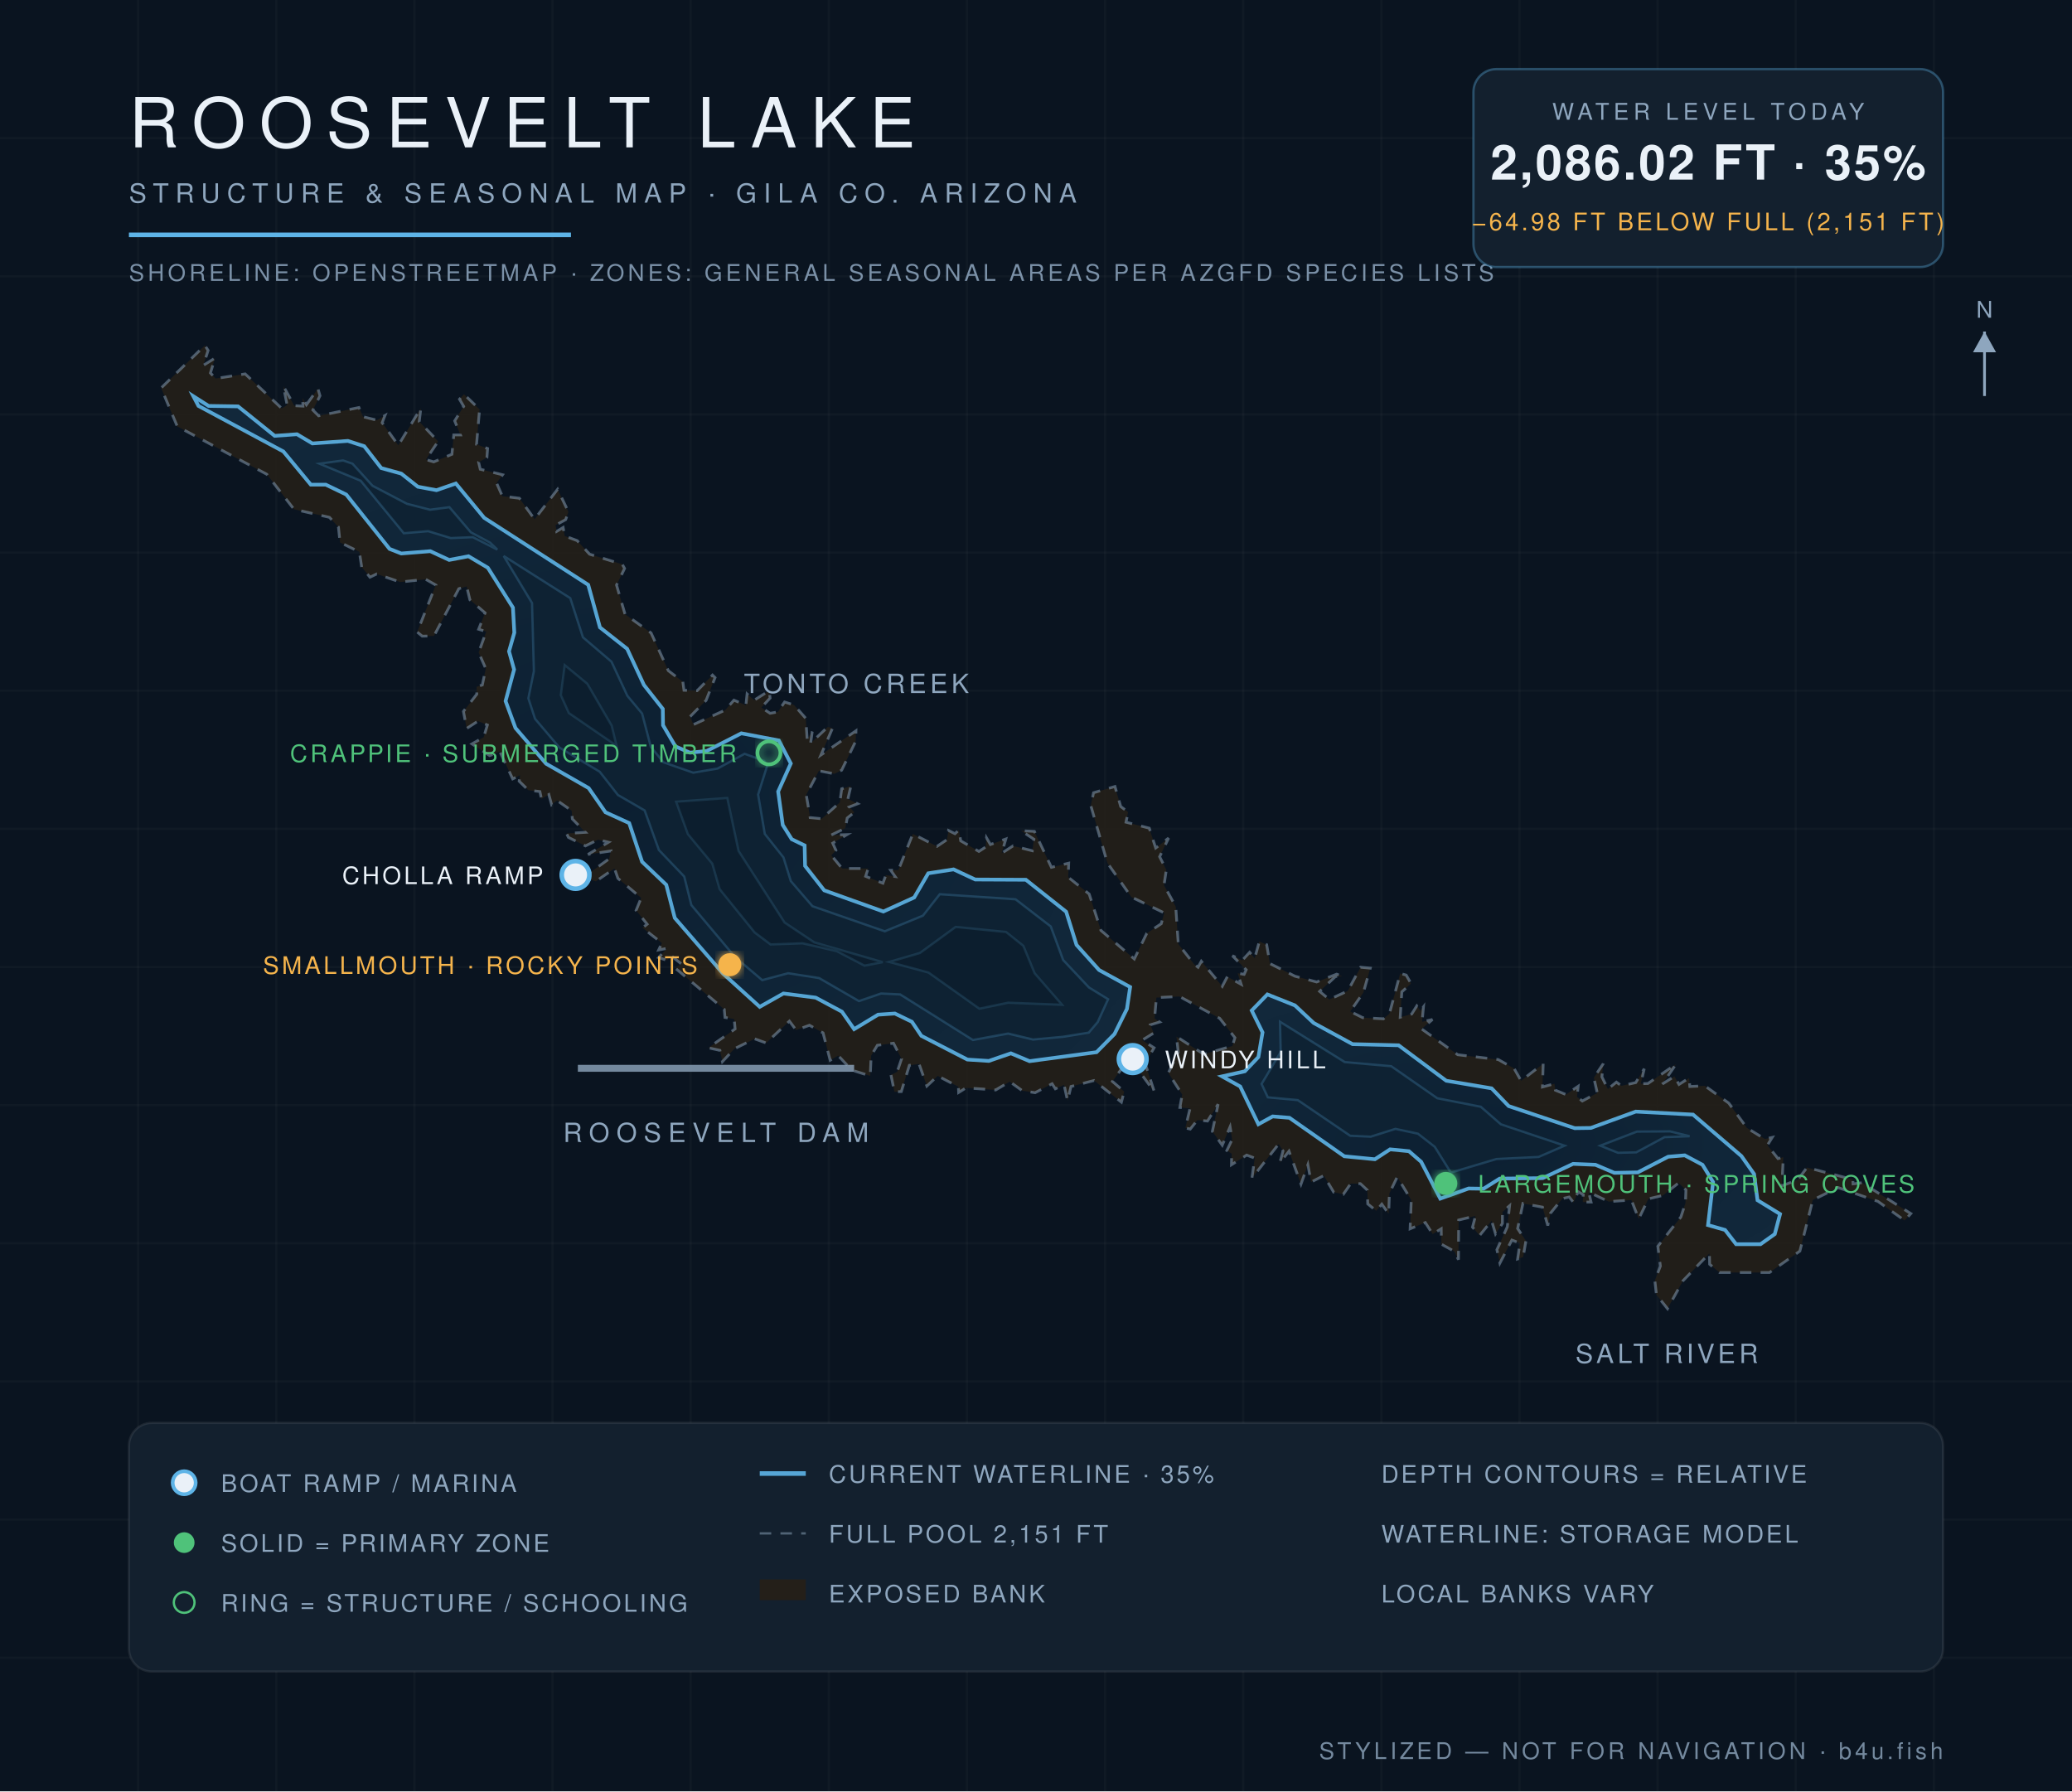
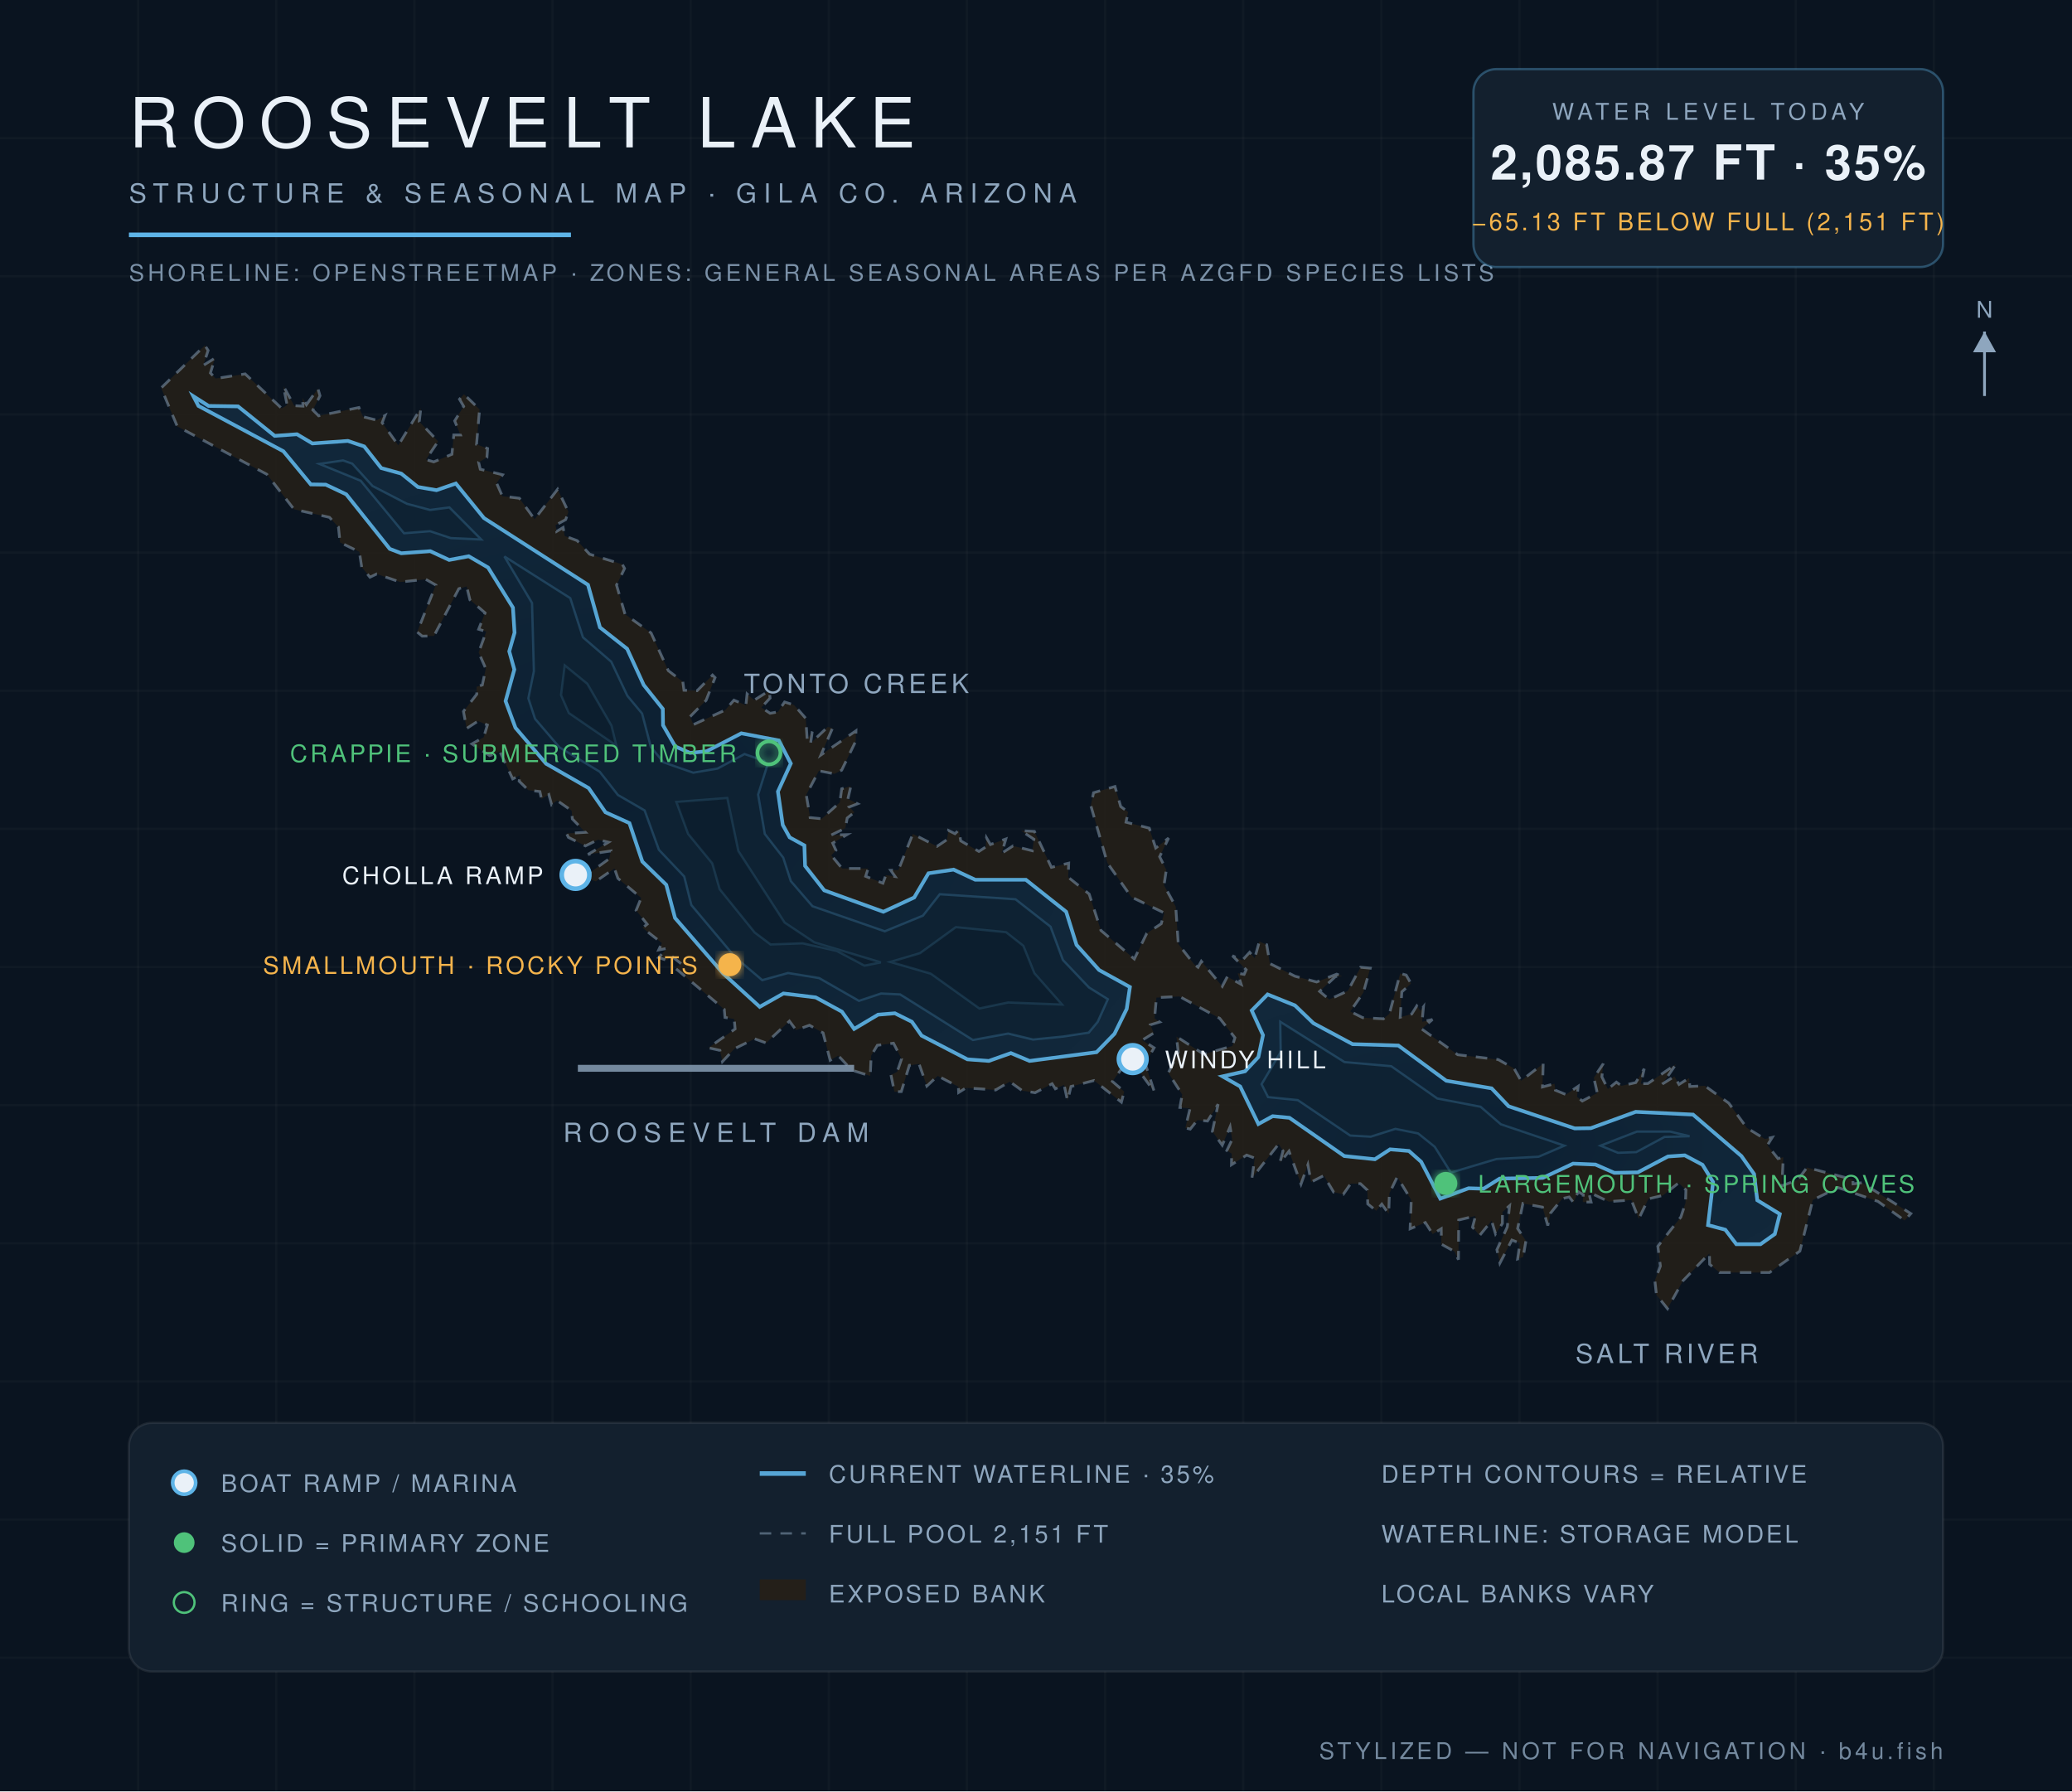
<svg xmlns="http://www.w3.org/2000/svg" viewBox="0 0 900 778" font-family="Helvetica,Arial,sans-serif">
  <defs>
    <radialGradient id="wg" cx="45%" cy="60%" r="80%">
      <stop offset="0%" stop-color="#0c1f31" />
      <stop offset="55%" stop-color="#102639" />
      <stop offset="100%" stop-color="#13293c" />
    </radialGradient>
    <filter id="glow">
      <feGaussianBlur stdDeviation="2.2" result="b" />
      <feMerge>
        <feMergeNode in="b" />
        <feMergeNode in="SourceGraphic" />
      </feMerge>
    </filter>
  </defs>
  <rect width="900" height="778" fill="#0a1420" />
  <g stroke="#ffffff" stroke-opacity="0.025">
    <line x1="60" y1="0" x2="60" y2="778" />
    <line x1="120" y1="0" x2="120" y2="778" />
    <line x1="180" y1="0" x2="180" y2="778" />
    <line x1="240" y1="0" x2="240" y2="778" />
    <line x1="300" y1="0" x2="300" y2="778" />
    <line x1="360" y1="0" x2="360" y2="778" />
    <line x1="420" y1="0" x2="420" y2="778" />
    <line x1="480" y1="0" x2="480" y2="778" />
    <line x1="540" y1="0" x2="540" y2="778" />
    <line x1="600" y1="0" x2="600" y2="778" />
    <line x1="660" y1="0" x2="660" y2="778" />
    <line x1="720" y1="0" x2="720" y2="778" />
    <line x1="780" y1="0" x2="780" y2="778" />
    <line x1="840" y1="0" x2="840" y2="778" />
    <line x1="0" y1="60" x2="900" y2="60" />
    <line x1="0" y1="120" x2="900" y2="120" />
    <line x1="0" y1="180" x2="900" y2="180" />
    <line x1="0" y1="240" x2="900" y2="240" />
    <line x1="0" y1="300" x2="900" y2="300" />
    <line x1="0" y1="360" x2="900" y2="360" />
    <line x1="0" y1="420" x2="900" y2="420" />
    <line x1="0" y1="480" x2="900" y2="480" />
    <line x1="0" y1="540" x2="900" y2="540" />
    <line x1="0" y1="600" x2="900" y2="600" />
    <line x1="0" y1="660" x2="900" y2="660" />
    <line x1="0" y1="720" x2="900" y2="720" />
  </g>
  <path d="M 133.1,175.8 L 138.1,168.8 L 139.0,171.9 L 135.9,178.1 L 138.4,180.6 L 155.9,177.0 L 157.7,181.0 L 163.7,182.5 L 167.2,180.5 L 166.0,183.6 L 173.0,193.4 L 182.8,177.3 L 182.1,183.1 L 190.3,191.7 L 185.0,199.6 L 188.4,200.6 L 196.3,197.3 L 197.1,188.9 L 200.0,188.9 L 197.5,182.8 L 201.4,176.5 L 199.6,173.4 L 201.5,171.2 L 208.3,177.8 L 207.0,193.0 L 211.8,194.8 L 211.5,198.7 L 207.9,200.8 L 208.6,203.8 L 218.3,206.2 L 215.7,209.8 L 218.2,215.5 L 225.6,216.4 L 232.2,225.5 L 242.2,212.5 L 246.9,222.3 L 245.7,225.7 L 241.3,228.1 L 241.8,230.8 L 244.6,229.1 L 245.3,232.8 L 250.7,234.8 L 256.1,240.7 L 270.3,245.1 L 271.3,246.9 L 267.8,254.1 L 271.5,266.8 L 282.8,274.9 L 290.3,291.3 L 296.6,296.1 L 297.1,299.8 L 302.8,300.0 L 309.5,293.2 L 310.6,294.3 L 306.7,304.2 L 299.7,311.3 L 301.2,314.7 L 315.0,308.4 L 318.8,304.1 L 324.0,306.3 L 324.5,301.4 L 327.6,304.1 L 334.1,300.0 L 334.5,303.2 L 330.7,307.3 L 334.5,309.8 L 337.9,309.2 L 340.8,304.9 L 344.9,306.2 L 350.0,312.0 L 350.6,321.1 L 352.8,317.8 L 352.1,322.8 L 359.6,315.7 L 361.6,316.3 L 356.6,327.9 L 371.8,317.4 L 371.7,321.9 L 365.6,334.5 L 362.5,336.1 L 355.7,334.8 L 350.2,345.2 L 351.9,355.1 L 356.9,355.6 L 364.8,348.5 L 365.6,342.6 L 369.6,341.4 L 368.3,347.0 L 372.5,349.1 L 368.9,350.5 L 371.1,352.8 L 368.0,355.3 L 367.2,359.7 L 361.0,362.7 L 367.9,362.5 L 361.7,366.2 L 363.1,369.3 L 361.1,371.5 L 365.8,377.2 L 377.1,377.2 L 376.0,380.6 L 383.5,383.6 L 384.8,380.1 L 388.8,380.7 L 386.9,378.0 L 390.2,377.9 L 396.5,362.2 L 407.0,367.6 L 411.3,364.7 L 412.0,360.7 L 414.8,362.1 L 416.5,360.5 L 417.3,365.2 L 425.2,369.8 L 428.1,367.9 L 428.5,363.9 L 430.2,366.8 L 436.9,364.4 L 435.1,370.6 L 440.0,367.4 L 448.4,369.5 L 449.1,364.5 L 443.5,360.8 L 449.3,361.1 L 456.7,376.7 L 464.2,374.9 L 464.0,381.0 L 473.1,388.3 L 478.2,404.1 L 492.7,416.5 L 498.1,405.4 L 504.4,401.2 L 505.7,396.5 L 491.4,389.6 L 481.0,374.8 L 473.8,349.9 L 475.0,344.3 L 484.3,341.6 L 486.8,350.3 L 490.0,352.7 L 489.1,357.1 L 499.2,359.7 L 502.0,368.3 L 507.6,364.0 L 503.7,372.1 L 506.6,377.8 L 505.6,384.5 L 510.7,393.8 L 511.8,410.0 L 518.6,418.7 L 520.4,420.1 L 521.8,417.5 L 530.9,428.4 L 533.1,424.2 L 539.1,427.5 L 537.6,422.7 L 540.4,423.2 L 541.3,421.2 L 535.3,415.1 L 539.6,417.1 L 542.8,413.6 L 545.0,416.2 L 547.0,408.9 L 550.2,410.3 L 551.6,418.5 L 562.5,424.0 L 571.9,426.5 L 580.6,423.1 L 583.1,424.1 L 580.1,424.1 L 573.2,430.6 L 577.4,434.1 L 585.4,430.4 L 591.0,420.1 L 595.2,420.5 L 592.2,431.1 L 586.5,439.3 L 591.9,442.0 L 600.9,442.5 L 603.5,440.3 L 608.2,422.8 L 610.8,423.5 L 612.9,427.2 L 608.9,430.8 L 608.2,441.8 L 613.2,440.4 L 615.4,436.9 L 617.0,439.0 L 618.3,437.3 L 617.7,443.8 L 622.2,442.8 L 617.5,446.9 L 633.2,458.1 L 650.8,460.2 L 657.7,464.1 L 660.7,469.4 L 670.3,462.0 L 670.0,472.1 L 675.2,470.7 L 675.6,473.5 L 680.2,475.4 L 685.5,471.8 L 685.0,476.4 L 687.3,478.2 L 693.8,474.7 L 692.3,468.1 L 696.4,462.0 L 695.8,467.7 L 698.4,473.0 L 702.1,470.0 L 704.3,471.6 L 710.5,470.2 L 714.2,464.2 L 712.7,470.7 L 715.8,470.6 L 728.0,462.2 L 722.1,470.8 L 727.3,467.5 L 729.3,471.0 L 733.7,468.2 L 734.0,471.9 L 740.5,471.6 L 750.9,479.1 L 758.8,489.9 L 766.6,494.7 L 769.8,494.0 L 767.7,497.4 L 772.3,503.2 L 774.6,502.6 L 774.0,515.0 L 780.8,512.5 L 784.9,507.1 L 804.8,512.3 L 804.9,514.2 L 808.8,513.7 L 830.0,527.1 L 827.3,530.1 L 815.7,521.8 L 798.4,515.8 L 787.4,521.2 L 781.8,543.4 L 768.6,552.7 L 746.9,552.7 L 742.6,549.1 L 742.5,544.4 L 731.0,556.3 L 724.3,568.4 L 719.5,562.4 L 718.8,556.2 L 721.2,549.9 L 720.1,541.3 L 730.1,528.6 L 732.1,522.5 L 732.3,516.8 L 729.1,513.8 L 722.3,519.2 L 716.0,520.7 L 711.8,529.4 L 708.6,521.2 L 698.8,521.9 L 690.1,517.8 L 691.1,522.1 L 687.5,522.1 L 687.7,518.9 L 685.5,517.6 L 683.5,522.3 L 681.6,519.9 L 678.6,520.6 L 673.5,526.9 L 672.3,532.3 L 670.0,524.3 L 661.5,522.7 L 659.2,533.6 L 662.8,538.9 L 661.6,546.0 L 659.2,546.8 L 660.2,539.9 L 656.7,538.6 L 651.5,548.6 L 650.2,542.8 L 654.7,532.9 L 655.7,523.7 L 652.6,526.4 L 652.6,531.4 L 649.6,535.9 L 647.9,530.2 L 642.7,536.6 L 639.6,533.0 L 640.9,528.1 L 633.6,529.9 L 633.5,547.1 L 631.7,543.5 L 626.1,540.4 L 626.0,533.7 L 622.3,536.0 L 619.1,531.0 L 612.5,533.7 L 613.0,521.2 L 606.9,511.2 L 603.5,518.3 L 603.2,527.2 L 600.2,523.0 L 597.8,525.9 L 594.1,522.9 L 593.9,516.9 L 590.9,514.1 L 586.7,514.1 L 583.5,518.7 L 579.3,517.8 L 575.0,510.6 L 569.5,513.4 L 568.1,505.9 L 565.1,514.3 L 559.9,500.0 L 555.9,505.1 L 557.3,499.9 L 555.4,496.9 L 543.8,511.7 L 545.0,503.0 L 541.5,501.7 L 534.9,505.9 L 535.0,501.1 L 532.9,499.7 L 535.2,494.9 L 534.3,489.4 L 530.9,497.4 L 526.6,491.4 L 529.1,479.6 L 524.5,486.9 L 520.1,486.5 L 517.0,490.4 L 514.9,489.9 L 516.9,481.4 L 512.5,481.0 L 513.5,475.4 L 507.5,466.0 L 511.8,457.1 L 511.0,450.2 L 522.9,457.9 L 535.3,454.3 L 536.4,450.7 L 529.8,442.3 L 512.3,432.8 L 502.3,433.3 L 501.5,442.3 L 503.7,443.9 L 499.7,445.1 L 501.1,448.7 L 496.1,451.8 L 501.3,455.1 L 497.4,461.8 L 501.4,474.2 L 490.6,459.5 L 483.2,469.7 L 488.3,474.1 L 487.1,478.7 L 475.2,469.3 L 465.2,471.9 L 463.7,478.1 L 462.2,471.2 L 458.4,472.9 L 457.0,470.7 L 449.6,474.6 L 444.0,473.7 L 438.6,469.8 L 432.5,473.4 L 419.6,472.5 L 416.4,474.5 L 416.3,472.0 L 407.3,467.3 L 402.6,471.7 L 399.2,462.1 L 395.0,462.7 L 391.5,474.1 L 388.5,474.2 L 387.0,466.9 L 389.7,465.5 L 391.6,459.9 L 388.1,453.1 L 381.1,454.0 L 378.4,458.5 L 378.0,467.3 L 370.0,464.8 L 364.1,458.5 L 360.6,460.5 L 357.5,448.6 L 351.6,445.3 L 345.8,447.4 L 342.9,443.5 L 332.8,453.0 L 327.8,451.2 L 319.0,455.5 L 313.8,461.1 L 312.7,456.2 L 307.7,455.1 L 319.3,446.9 L 318.9,442.6 L 314.9,441.9 L 314.6,438.4 L 293.2,420.4 L 295.9,418.6 L 291.5,415.1 L 289.7,417.1 L 286.1,415.9 L 289.7,411.9 L 286.1,412.6 L 287.5,409.6 L 279.1,403.0 L 281.1,401.4 L 276.3,395.4 L 278.5,390.0 L 268.4,381.5 L 266.9,377.2 L 258.8,382.8 L 250.1,380.0 L 255.0,379.9 L 264.6,373.0 L 265.3,369.6 L 255.4,371.1 L 264.3,365.8 L 259.8,364.7 L 254.3,367.4 L 246.9,363.7 L 246.1,362.0 L 254.3,361.5 L 248.6,355.7 L 248.3,352.1 L 242.0,347.7 L 239.6,349.5 L 238.4,345.1 L 235.2,347.0 L 234.5,343.8 L 229.5,343.2 L 225.5,339.3 L 225.9,336.7 L 222.7,338.3 L 217.1,326.4 L 212.7,328.2 L 205.0,323.1 L 210.1,320.2 L 211.7,314.9 L 207.6,313.2 L 202.7,316.4 L 201.3,309.0 L 207.1,301.5 L 207.0,298.3 L 209.5,297.5 L 211.0,290.4 L 207.9,283.4 L 211.2,274.3 L 207.9,273.3 L 210.7,266.2 L 204.1,260.5 L 202.7,254.7 L 199.3,255.7 L 188.5,276.2 L 183.4,276.3 L 181.2,274.5 L 189.3,254.1 L 184.9,251.6 L 173.8,252.8 L 163.6,249.3 L 160.7,250.7 L 157.1,246.3 L 156.1,239.7 L 147.7,235.6 L 147.0,228.9 L 143.1,224.7 L 127.7,221.2 L 115.9,206.0 L 77.0,185.2 L 70.0,168.5 L 89.0,150.0 L 90.4,152.2 L 88.3,158.7 L 93.4,155.5 L 91.4,162.0 L 93.7,164.4 L 106.5,162.4 L 122.4,177.4 L 124.7,175.9 L 123.1,167.7 L 127.8,176.2 L 131.6,176.4 L 131.4,172.8 L 133.1,175.8 Z" fill="#241f19" fill-opacity="0.9" stroke="#8ea6be" stroke-opacity="0.5" stroke-width="1.2" stroke-dasharray="5 4" />
-   <path d="M 84.0,172.1 L 90.6,176.3 L 103.4,176.5 L 119.3,189.3 L 129.0,188.6 L 135.7,192.6 L 151.1,191.5 L 158.2,193.8 L 165.6,203.3 L 174.3,205.7 L 181.5,211.4 L 189.6,212.9 L 198.0,210.0 L 210.3,224.9 L 255.5,254.0 L 260.6,272.5 L 272.4,281.8 L 279.7,297.5 L 287.9,307.9 L 288.0,315.0 L 293.4,324.2 L 299.7,326.9 L 306.9,326.2 L 322.0,318.5 L 338.3,321.6 L 343.5,331.6 L 338.0,343.8 L 340.0,358.3 L 343.9,364.5 L 349.5,367.2 L 349.7,376.1 L 358.0,386.7 L 383.7,395.9 L 397.1,389.8 L 403.2,379.3 L 414.2,377.6 L 423.6,382.0 L 445.6,382.1 L 463.1,396.0 L 467.6,410.4 L 477.4,421.3 L 490.9,428.7 L 489.5,438.2 L 484.1,449.1 L 476.3,457.0 L 447.2,460.9 L 439.1,457.5 L 429.5,460.8 L 420.2,460.2 L 400.2,449.9 L 396.1,443.8 L 388.7,440.2 L 381.4,440.7 L 371.0,447.0 L 365.7,439.4 L 354.3,433.3 L 340.3,431.5 L 330.0,437.3 L 314.1,422.9 L 293.1,398.7 L 289.4,384.3 L 278.9,374.3 L 273.3,357.5 L 263.0,352.8 L 255.7,342.3 L 237.2,331.7 L 223.9,316.2 L 219.6,304.5 L 223.3,290.8 L 221.1,282.9 L 223.4,274.8 L 222.8,263.9 L 211.9,246.6 L 203.5,241.6 L 195.1,243.2 L 186.9,239.4 L 174.3,240.4 L 169.2,238.4 L 150.4,214.8 L 141.5,210.5 L 135.0,210.5 L 123.1,196.1 L 86.2,176.3 L 84.0,172.1 Z" fill="url(#wg)" stroke="#5eb4e7" stroke-opacity="0.9" stroke-width="1.6" />
-   <path d="M 543.7,438.9 L 550.5,431.9 L 562.5,436.7 L 570.6,444.3 L 587.5,453.5 L 607.5,454.0 L 628.2,469.4 L 647.9,472.7 L 655.3,480.4 L 684.0,490.0 L 691.0,489.9 L 710.5,482.8 L 735.4,484.1 L 756.4,502.1 L 761.9,509.9 L 763.4,521.3 L 773.2,527.3 L 770.9,536.0 L 764.7,540.4 L 754.1,540.4 L 749.3,534.2 L 741.9,532.1 L 744.1,513.4 L 739.5,505.9 L 731.8,501.8 L 724.6,502.4 L 711.4,509.2 L 701.2,509.4 L 693.0,505.9 L 683.3,505.5 L 670.1,511.7 L 651.4,511.9 L 644.4,516.3 L 637.9,516.2 L 625.6,520.6 L 617.3,504.6 L 612.0,500.0 L 603.8,499.2 L 597.2,503.5 L 583.9,502.2 L 560.1,485.5 L 552.8,484.9 L 546.6,488.3 L 538.7,471.9 L 530.8,467.5 L 540.7,465.3 L 546.6,459.1 L 548.4,448.4 L 543.7,438.9 Z" fill="url(#wg)" stroke="#5eb4e7" stroke-opacity="0.9" stroke-width="1.6" />
-   <path d="M 548.0,470.8 L 556.3,456.9 L 556.0,443.8 L 584.1,461.3 L 604.3,463.1 L 624.3,477.0 L 643.2,480.7 L 651.9,488.3 L 679.6,497.6 L 668.3,502.5 L 650.0,503.4 L 630.2,509.3 L 623.2,498.1 L 615.9,492.4 L 606.1,490.3 L 595.4,493.7 L 586.5,493.3 L 563.7,477.8 L 550.7,476.6 L 548.0,470.8 Z" fill="#0e2233" stroke="#5eb4e7" stroke-opacity="0.22" stroke-width="1" />
-   <path d="M 695.1,497.6 L 711.0,491.5 L 725.4,491.4 L 733.9,493.5 L 723.0,493.9 L 710.7,500.5 L 702.8,500.7 L 695.1,497.6 Z" fill="#0e2233" stroke="#5eb4e7" stroke-opacity="0.22" stroke-width="1" />
-   <path d="M 138.8,201.4 L 149.0,200.0 L 153.1,201.4 L 161.8,211.0 L 176.7,218.8 L 186.8,221.4 L 195.2,220.3 L 204.5,231.2 L 212.9,235.7 L 216.0,238.7 L 205.4,233.3 L 195.8,233.7 L 186.0,230.7 L 175.4,231.6 L 156.7,208.8 L 138.8,201.4 Z" fill="#0e2233" stroke="#5eb4e7" stroke-opacity="0.22" stroke-width="1" />
-   <path d="M 218.8,241.5 L 247.7,259.8 L 253.2,276.8 L 265.6,287.4 L 272.5,302.2 L 278.9,309.9 L 282.7,324.4 L 288.2,331.1 L 301.1,335.6 L 311.7,333.8 L 323.4,327.4 L 332.0,330.5 L 333.2,332.7 L 329.3,345.1 L 332.2,362.2 L 340.3,372.4 L 343.5,382.7 L 352.9,393.6 L 384.3,404.5 L 400.9,397.7 L 408.2,388.4 L 441.1,390.6 L 456.4,402.4 L 461.8,417.0 L 473.0,428.9 L 481.3,434.0 L 476.8,443.9 L 472.9,448.5 L 461.8,450.3 L 448.7,451.5 L 437.9,448.9 L 422.6,451.7 L 391.0,431.9 L 382.7,431.5 L 373.1,434.8 L 355.8,424.8 L 342.3,422.7 L 331.1,425.7 L 319.3,415.7 L 300.3,393.1 L 297.2,380.7 L 286.2,369.2 L 280.0,352.0 L 268.4,345.3 L 260.5,335.2 L 243.0,324.7 L 232.4,312.2 L 229.5,303.3 L 231.9,291.5 L 231.1,261.9 L 218.8,241.5 Z" fill="#0e2233" stroke="#5eb4e7" stroke-opacity="0.22" stroke-width="1" />
-   <path d="M 245.3,288.9 L 255.1,297.0 L 265.7,315.2 L 267.8,323.9 L 247.1,309.7 L 243.6,301.9 L 245.3,288.9 Z" fill="#0c1e2e" stroke="#5eb4e7" stroke-opacity="0.15" stroke-width="1" />
-   <path d="M 293.7,348.2 L 315.9,346.6 L 320.8,369.6 L 340.8,400.7 L 353.7,409.3 L 383.4,417.9 L 375.5,419.4 L 363.4,413.1 L 348.6,409.7 L 334.7,410.2 L 327.8,405.0 L 312.6,386.2 L 309.4,375.1 L 298.8,362.3 L 293.7,348.2 Z" fill="#0c1e2e" stroke="#5eb4e7" stroke-opacity="0.15" stroke-width="1" />
-   <path d="M 386.2,417.8 L 399.6,413.9 L 415.1,402.6 L 437.0,404.8 L 444.5,410.8 L 449.4,422.7 L 461.3,436.4 L 437.9,435.5 L 425.4,438.1 L 403.3,422.4 L 386.2,417.8 Z" fill="#0c1e2e" stroke="#5eb4e7" stroke-opacity="0.15" stroke-width="1" />
+   <path d="M 84.0,172.1 L 90.6,176.3 L 103.4,176.5 L 119.3,189.3 L 129.0,188.6 L 135.7,192.6 L 151.1,191.5 L 158.2,193.9 L 165.6,203.3 L 174.3,205.7 L 181.5,211.5 L 189.6,212.9 L 198.0,210.0 L 210.2,225.0 L 255.4,254.0 L 260.6,272.5 L 272.4,281.8 L 279.6,297.5 L 287.9,307.9 L 288.0,315.0 L 293.3,324.2 L 299.7,327.0 L 306.9,326.3 L 322.0,318.5 L 338.3,321.6 L 343.5,331.6 L 337.9,343.8 L 340.0,358.3 L 343.0,363.7 L 349.4,367.2 L 349.7,376.1 L 358.0,386.7 L 383.7,396.0 L 397.1,389.8 L 403.3,379.3 L 414.2,377.7 L 423.6,382.1 L 445.6,382.1 L 463.1,396.0 L 467.6,410.4 L 477.4,421.3 L 490.8,428.7 L 489.4,438.2 L 484.1,449.0 L 476.3,457.0 L 447.2,460.8 L 439.1,457.4 L 429.5,460.8 L 420.2,460.1 L 400.3,449.8 L 396.1,443.8 L 388.7,440.1 L 381.4,440.7 L 371.0,446.9 L 365.7,439.4 L 354.3,433.2 L 340.3,431.5 L 330.0,437.3 L 314.2,422.9 L 293.2,398.7 L 289.4,384.3 L 279.0,374.2 L 273.4,357.5 L 263.0,352.8 L 255.7,342.3 L 237.2,331.7 L 223.9,316.1 L 219.6,304.5 L 223.4,290.8 L 221.2,282.9 L 223.5,274.8 L 222.8,263.9 L 212.0,246.5 L 203.6,241.6 L 195.1,243.2 L 186.9,239.4 L 174.3,240.3 L 169.3,238.4 L 150.4,214.7 L 141.5,210.5 L 135.0,210.4 L 123.1,196.0 L 86.2,176.3 L 84.0,172.1 Z" fill="url(#wg)" stroke="#5eb4e7" stroke-opacity="0.9" stroke-width="1.6" />
+   <path d="M 543.7,438.9 L 550.6,431.9 L 562.5,436.7 L 570.5,444.4 L 587.5,453.5 L 607.4,454.1 L 628.2,469.4 L 647.9,472.7 L 655.3,480.5 L 684.0,490.1 L 691.0,490.0 L 710.5,482.9 L 735.4,484.1 L 756.4,502.1 L 761.9,509.9 L 763.3,521.3 L 773.1,527.3 L 770.9,536.0 L 764.7,540.4 L 754.2,540.4 L 749.4,534.1 L 741.9,532.1 L 744.1,513.4 L 739.5,505.9 L 731.8,501.8 L 724.5,502.3 L 711.4,509.2 L 701.2,509.4 L 693.0,505.8 L 683.3,505.4 L 670.1,511.6 L 651.4,511.9 L 644.4,516.3 L 637.9,516.1 L 625.6,520.6 L 617.3,504.6 L 612.0,499.9 L 603.8,499.2 L 597.2,503.5 L 583.9,502.1 L 560.1,485.5 L 552.8,484.8 L 546.6,488.2 L 538.7,471.9 L 531.0,467.5 L 540.8,465.3 L 546.6,459.1 L 548.6,449.6 L 543.7,438.9 Z" fill="url(#wg)" stroke="#5eb4e7" stroke-opacity="0.9" stroke-width="1.6" />
+   <path d="M 548.0,470.9 L 556.3,456.9 L 556.1,443.8 L 584.0,461.3 L 604.3,463.1 L 624.3,477.1 L 643.1,480.7 L 651.9,488.3 L 679.5,497.6 L 668.3,502.4 L 650.0,503.4 L 630.2,509.3 L 623.2,498.1 L 616.0,492.3 L 606.1,490.3 L 595.4,493.7 L 586.5,493.2 L 563.7,477.8 L 550.8,476.5 L 548.0,470.9 Z" fill="#0e2233" stroke="#5eb4e7" stroke-opacity="0.22" stroke-width="1" />
+   <path d="M 695.2,497.6 L 711.0,491.5 L 725.4,491.5 L 733.9,493.5 L 723.0,493.8 L 710.7,500.4 L 702.8,500.7 L 695.2,497.6 Z" fill="#0e2233" stroke="#5eb4e7" stroke-opacity="0.22" stroke-width="1" />
+   <path d="M 138.8,201.5 L 149.0,200.0 L 153.0,201.4 L 161.8,211.1 L 176.7,218.8 L 186.8,221.5 L 195.2,220.4 L 209.0,234.3 L 195.8,233.7 L 186.8,230.7 L 175.5,231.6 L 156.7,208.8 L 138.8,201.5 Z" fill="#0e2233" stroke="#5eb4e7" stroke-opacity="0.22" stroke-width="1" />
+   <path d="M 219.1,241.7 L 247.7,259.8 L 253.2,276.8 L 265.5,287.4 L 272.5,302.2 L 278.9,309.9 L 282.7,324.4 L 288.2,331.1 L 301.1,335.6 L 311.7,333.8 L 323.4,327.5 L 331.9,330.5 L 333.2,332.7 L 329.3,345.1 L 332.2,362.2 L 340.2,372.5 L 343.5,382.7 L 352.9,393.6 L 384.3,404.5 L 400.9,397.7 L 408.2,388.4 L 441.1,390.6 L 456.3,402.5 L 461.7,417.0 L 473.0,428.9 L 481.2,434.0 L 476.8,443.8 L 472.9,448.5 L 461.8,450.2 L 448.7,451.5 L 437.9,448.9 L 422.6,451.7 L 391.0,431.9 L 382.7,431.5 L 373.1,434.7 L 355.8,424.8 L 342.3,422.6 L 331.1,425.7 L 319.3,415.7 L 300.3,393.1 L 297.2,380.7 L 286.2,369.1 L 280.0,352.0 L 268.4,345.3 L 260.5,335.2 L 243.0,324.6 L 232.4,312.2 L 229.5,303.3 L 231.9,291.5 L 231.1,261.9 L 219.1,241.7 Z" fill="#0e2233" stroke="#5eb4e7" stroke-opacity="0.22" stroke-width="1" />
+   <path d="M 245.3,289.0 L 255.1,297.0 L 265.6,315.2 L 267.7,323.8 L 247.1,309.7 L 243.7,301.9 L 245.3,289.0 Z" fill="#0c1e2e" stroke="#5eb4e7" stroke-opacity="0.15" stroke-width="1" />
+   <path d="M 293.8,348.3 L 315.9,346.6 L 320.7,369.6 L 340.8,400.7 L 353.7,409.3 L 382.6,418.0 L 375.5,419.4 L 363.4,413.0 L 348.6,409.7 L 334.7,410.2 L 327.8,405.0 L 312.6,386.2 L 309.4,375.0 L 298.9,362.2 L 293.8,348.3 Z" fill="#0c1e2e" stroke="#5eb4e7" stroke-opacity="0.15" stroke-width="1" />
+   <path d="M 386.7,417.8 L 399.6,414.0 L 415.2,402.7 L 437.0,404.9 L 444.5,410.8 L 449.3,422.7 L 461.3,436.3 L 437.9,435.4 L 425.4,438.0 L 404.3,422.9 L 386.7,417.8 Z" fill="#0c1e2e" stroke="#5eb4e7" stroke-opacity="0.15" stroke-width="1" />
  <text x="724" y="592" fill="#8ea6be" font-size="11.5" letter-spacing="1.6" text-anchor="middle">SALT RIVER</text>
  <text x="372" y="301" fill="#8ea6be" font-size="11.5" letter-spacing="1.6" text-anchor="middle">TONTO CREEK</text>
  <line x1="251" y1="464" x2="371" y2="464" stroke="#8ea6be" stroke-width="3" stroke-opacity="0.8" />
  <text x="311" y="496" fill="#8ea6be" font-size="11.5" letter-spacing="3" text-anchor="middle">ROOSEVELT DAM</text>
  <circle cx="492" cy="460" r="6" fill="#eaf1f8" stroke="#5eb4e7" stroke-width="2" />
  <text x="506" y="464" fill="#eaf1f8" font-size="10.5" letter-spacing="1.2" text-anchor="start">WINDY HILL</text>
  <circle cx="250" cy="380" r="6" fill="#eaf1f8" stroke="#5eb4e7" stroke-width="2" />
  <text x="236" y="384" fill="#eaf1f8" font-size="10.5" letter-spacing="1.2" text-anchor="end">CHOLLA RAMP</text>
  <circle cx="628" cy="514" r="5" fill="#4fc27a" filter="url(#glow)" />
  <text x="642" y="518" fill="#4fc27a" font-size="10.5" letter-spacing="1.2" text-anchor="start">LARGEMOUTH · SPRING COVES</text>
  <circle cx="334" cy="327" r="5" fill="none" stroke="#4fc27a" stroke-width="1.6" filter="url(#glow)" />
  <text x="320" y="331" fill="#4fc27a" font-size="10.5" letter-spacing="1.2" text-anchor="end">CRAPPIE · SUBMERGED TIMBER</text>
  <circle cx="317" cy="419" r="5" fill="#f5b44c" filter="url(#glow)" />
  <text x="303" y="423" fill="#f5b44c" font-size="10.5" letter-spacing="1.2" text-anchor="end">SMALLMOUTH · ROCKY POINTS</text>
  <text x="56" y="64" fill="#eaf1f8" font-size="30" letter-spacing="6" font-weight="300">ROOSEVELT LAKE</text>
  <text x="56" y="88" fill="#8ea6be" font-size="11.5" letter-spacing="3">STRUCTURE &amp; SEASONAL MAP · GILA CO. ARIZONA</text>
  <line x1="56" y1="102" x2="248" y2="102" stroke="#5eb4e7" stroke-width="2" />
  <text x="56" y="122" fill="#8ea6be" font-size="10" letter-spacing="1.5" opacity="0.85">SHORELINE: OPENSTREETMAP · ZONES: GENERAL SEASONAL AREAS PER AZGFD SPECIES LISTS</text>
  <g>
    <rect x="640" y="30" width="204" height="86" rx="10" fill="#13202e" stroke="#5eb4e7" stroke-opacity="0.35" />
    <text x="742" y="52" fill="#8ea6be" font-size="10" letter-spacing="2" text-anchor="middle">WATER LEVEL TODAY</text>
-     <text x="742" y="78" fill="#eaf1f8" font-size="21" letter-spacing="1" text-anchor="middle" font-weight="600">2,086.02 FT · 35%</text>
-     <text x="742" y="100" fill="#f5b44c" font-size="10.5" letter-spacing="1.2" text-anchor="middle">−64.98 FT BELOW FULL (2,151 FT)</text>
+     <text x="742" y="78" fill="#eaf1f8" font-size="21" letter-spacing="1" text-anchor="middle" font-weight="600">2,085.87 FT · 35%</text>
+     <text x="742" y="100" fill="#f5b44c" font-size="10.5" letter-spacing="1.2" text-anchor="middle">−65.13 FT BELOW FULL (2,151 FT)</text>
  </g>
  <g font-size="10.5" letter-spacing="1.1">
    <rect x="56" y="618" width="788" height="108" rx="10" fill="#13202e" stroke="#ffffff" stroke-opacity="0.08" />
    <circle cx="80" cy="644" r="5" fill="#eaf1f8" stroke="#5eb4e7" stroke-width="1.6" />
    <text x="96" y="648" fill="#8ea6be">BOAT RAMP / MARINA</text>
    <circle cx="80" cy="670" r="4.5" fill="#4fc27a" />
    <text x="96" y="674" fill="#8ea6be">SOLID = PRIMARY ZONE</text>
    <circle cx="80" cy="696" r="4.5" fill="none" stroke="#4fc27a" />
    <text x="96" y="700" fill="#8ea6be">RING = STRUCTURE / SCHOOLING</text>
    <line x1="330" y1="640" x2="350" y2="640" stroke="#5eb4e7" stroke-opacity="0.9" stroke-width="2" />
    <text x="360" y="644" fill="#8ea6be">CURRENT WATERLINE · 35%</text>
    <line x1="330" y1="666" x2="350" y2="666" stroke="#8ea6be" stroke-opacity="0.5" stroke-dasharray="5 4" />
    <text x="360" y="670" fill="#8ea6be">FULL POOL 2,151 FT</text>
    <rect x="330" y="686" width="20" height="9" fill="#241f19" />
    <text x="360" y="696" fill="#8ea6be">EXPOSED BANK</text>
    <text x="600" y="644" fill="#8ea6be">DEPTH CONTOURS = RELATIVE</text>
    <text x="600" y="670" fill="#8ea6be">WATERLINE: STORAGE MODEL</text>
    <text x="600" y="696" fill="#8ea6be">LOCAL BANKS VARY</text>
  </g>
  <text x="844" y="764" fill="#8ea6be" font-size="10" letter-spacing="1.5" text-anchor="end" opacity="0.8">STYLIZED — NOT FOR NAVIGATION · b4u.fish</text>
  <g transform="translate(862,158)" stroke="#8ea6be" fill="#8ea6be">
    <line x1="0" y1="14" x2="0" y2="-14" stroke-width="1.2" />
    <path d="M 0,-14 l 5,9 h -10 z" stroke="none" />
    <text x="0" y="-20" font-size="10" text-anchor="middle" stroke="none">N</text>
  </g>
</svg>
